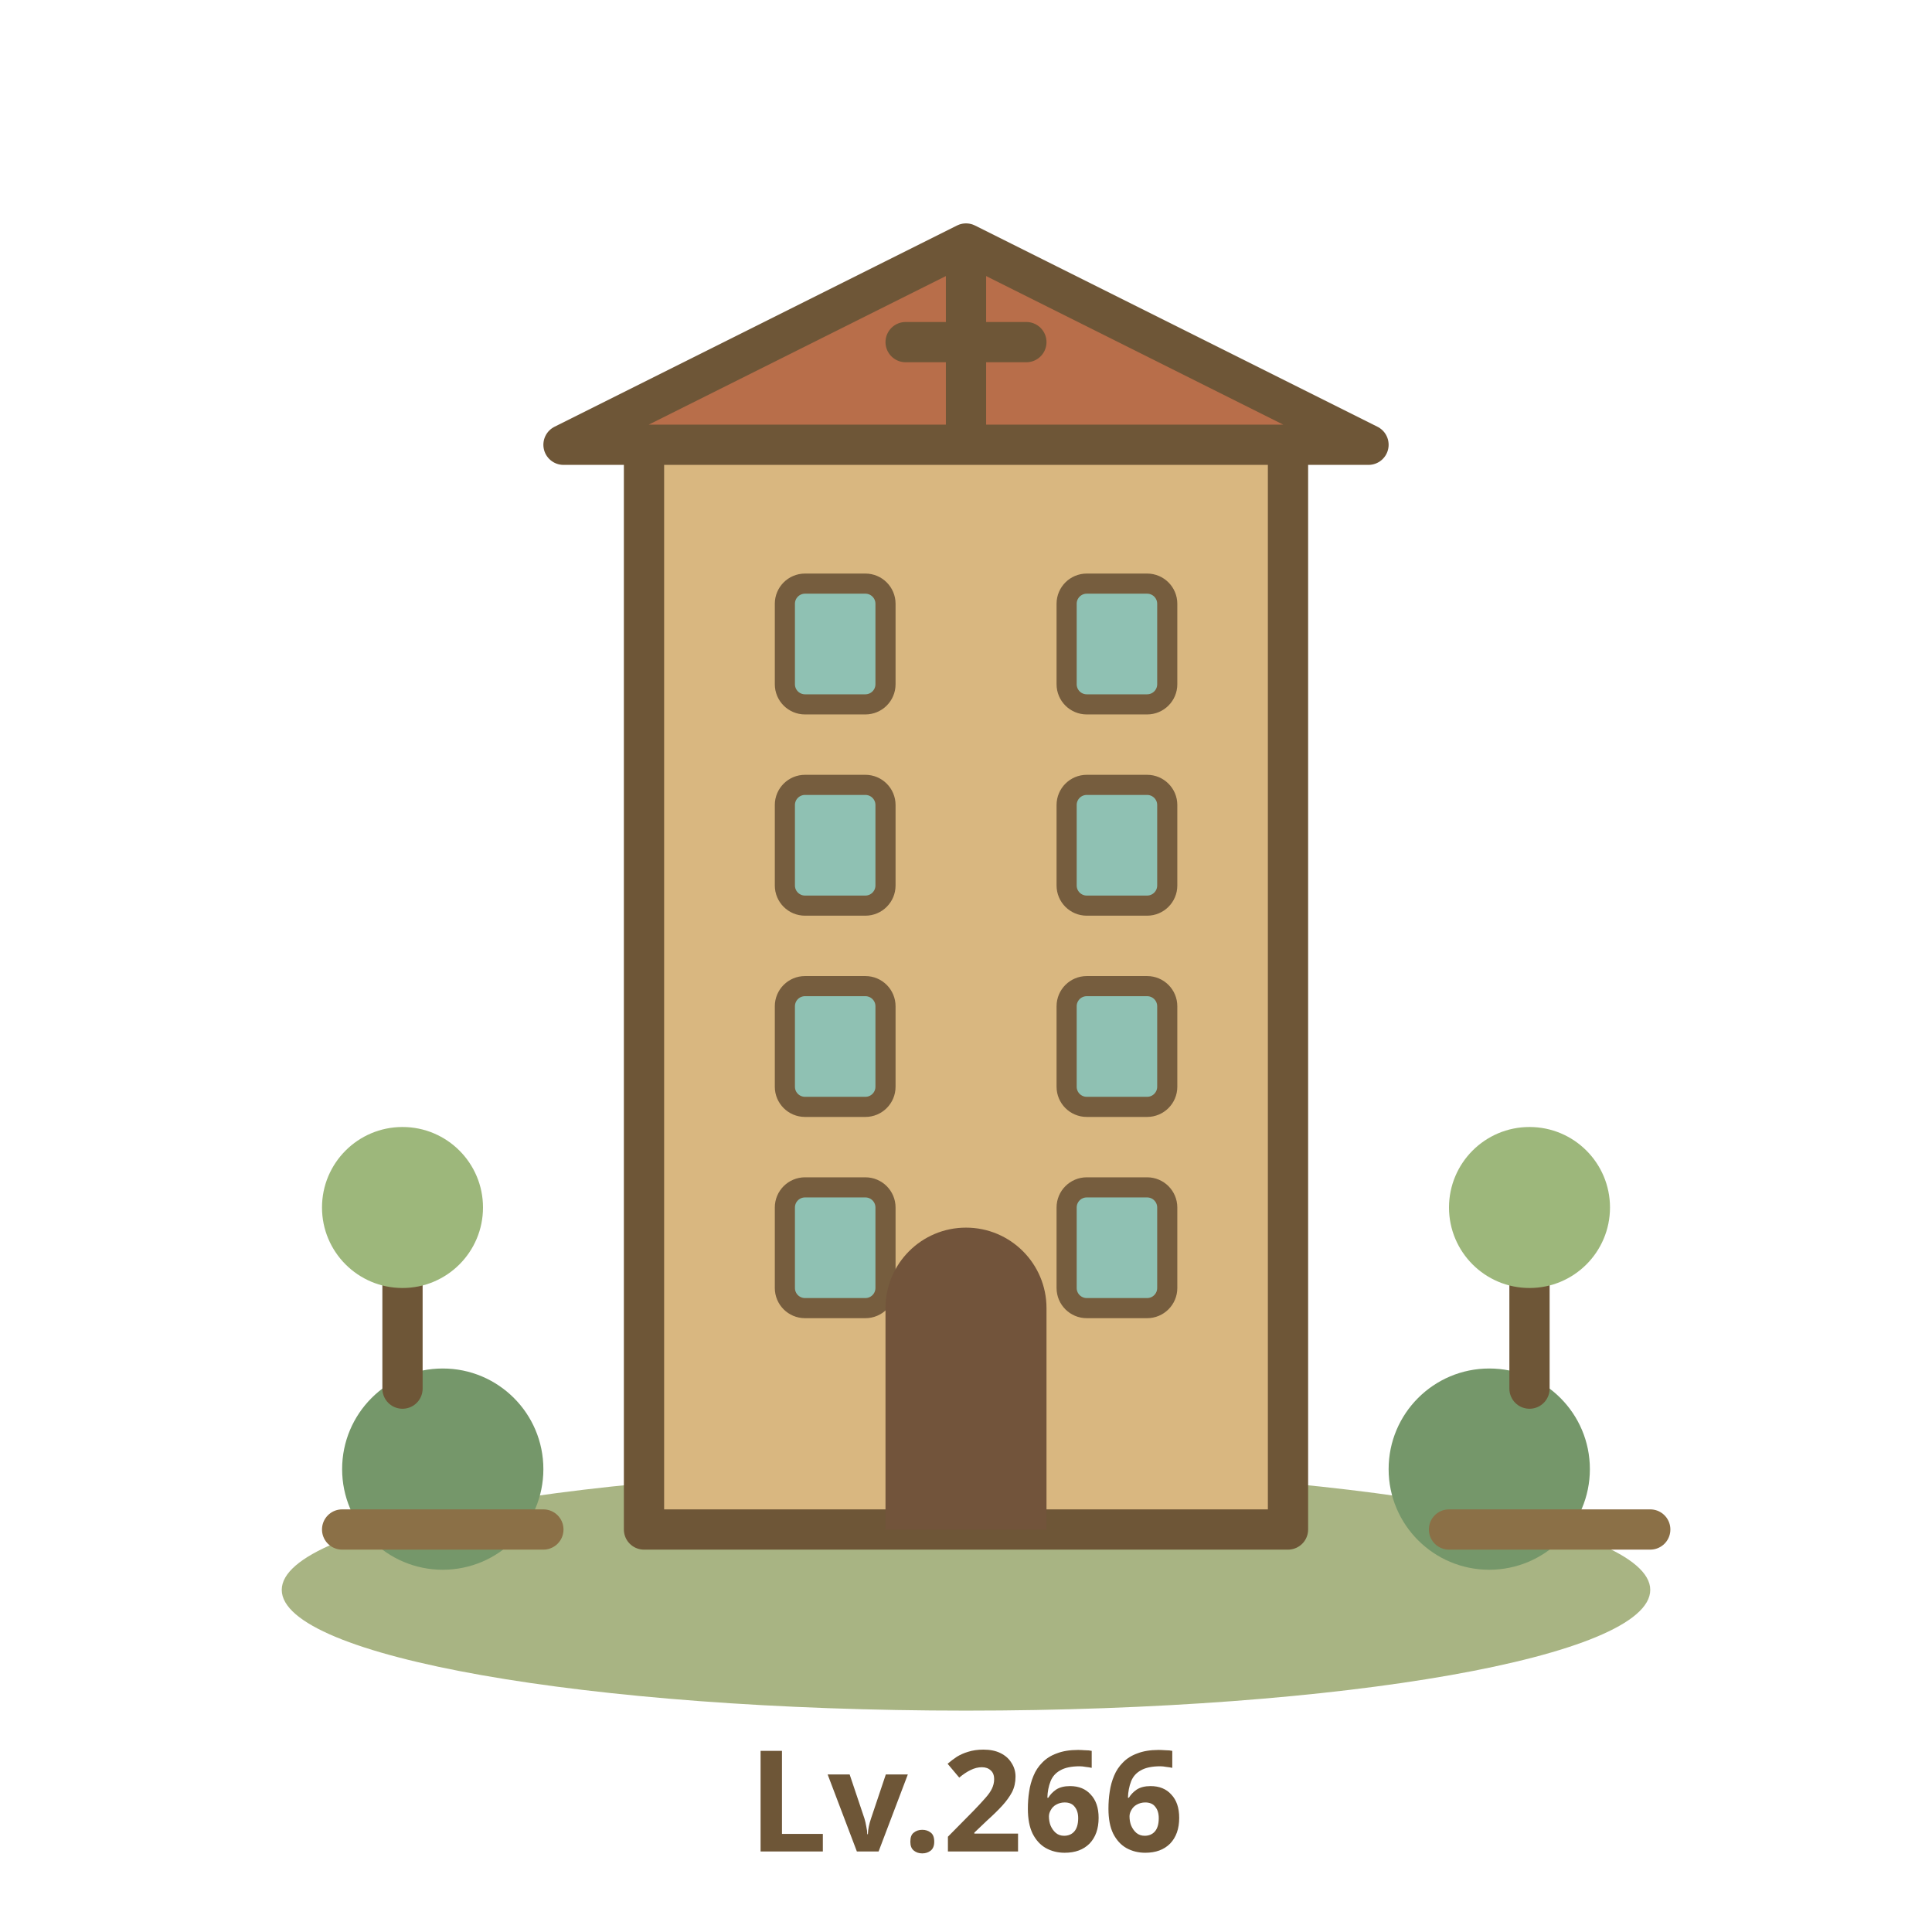
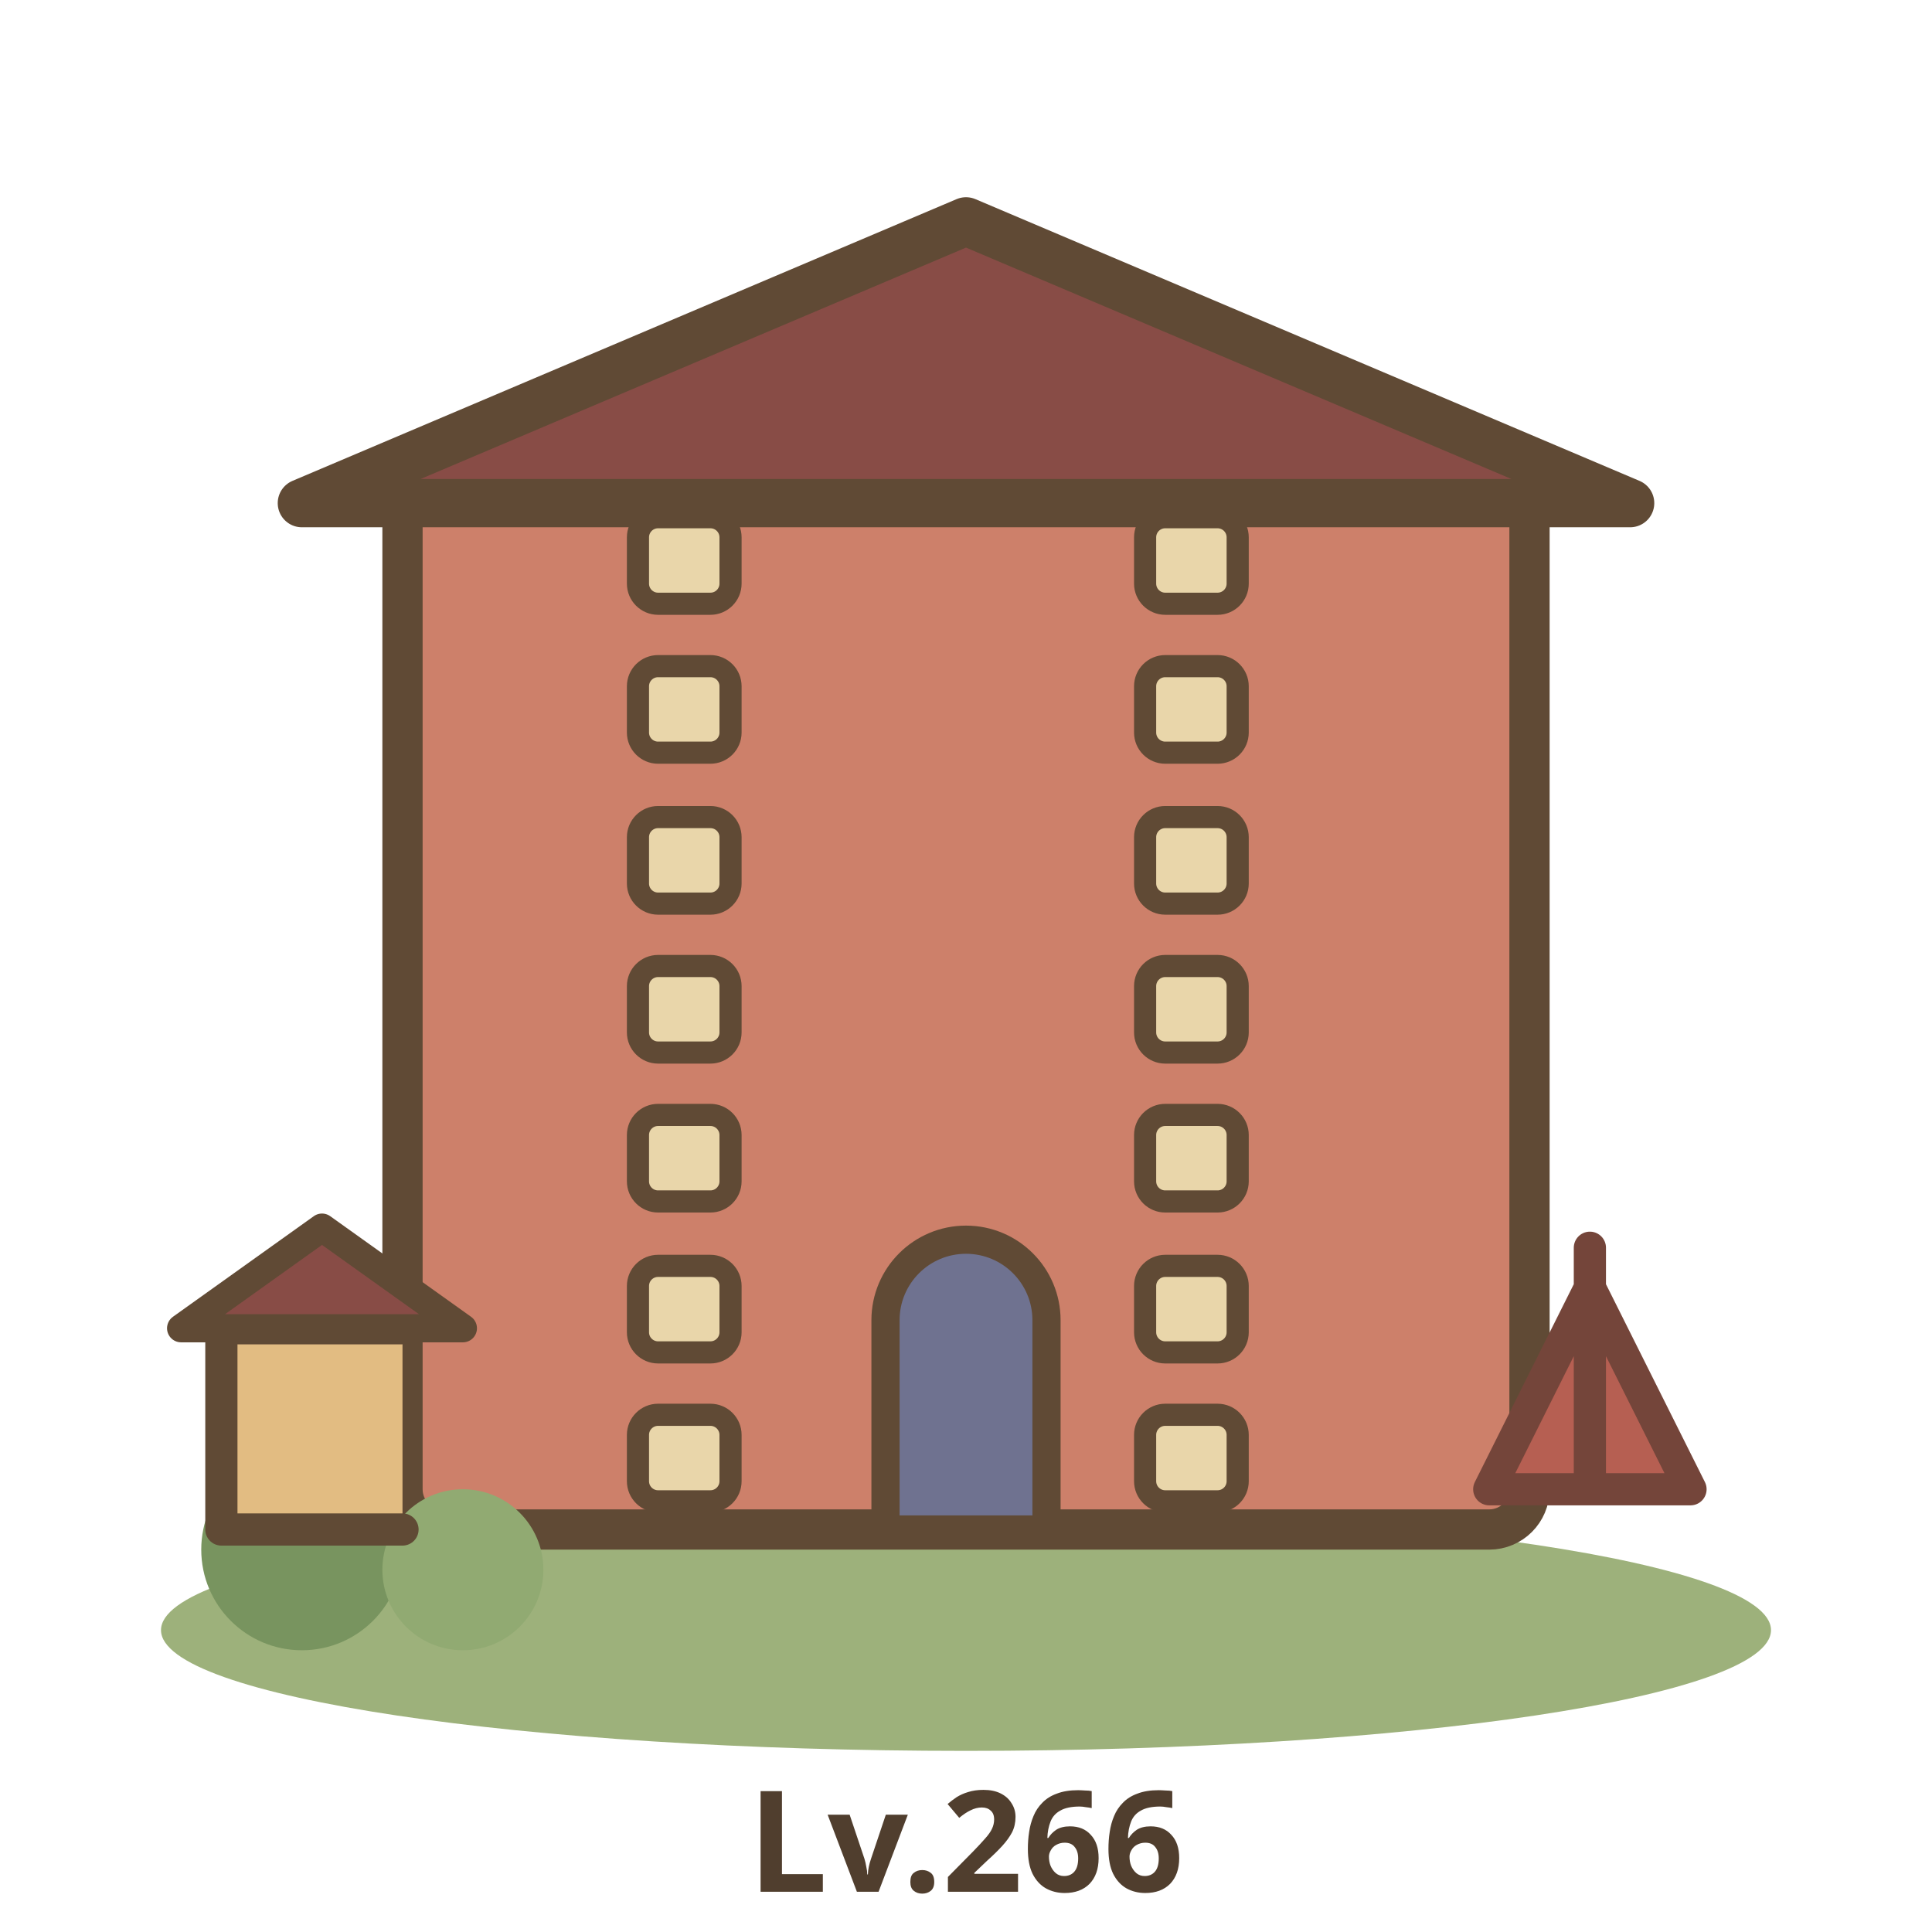
<svg xmlns="http://www.w3.org/2000/svg" width="96" height="96" viewBox="0 0 96 96">
  <g stroke-linecap="round" stroke-linejoin="round">
-     <ellipse cx="48" cy="79" rx="34" ry="6" fill="#A8B483" />
-     <path d="M32 21.1h32v54.9h-32Z" fill="#D9B780" stroke="#6E5637" stroke-width="2" />
-     <path d="M28 22.1 48 12.1 68 22.1Z" fill="#B86E4A" stroke="#6E5637" stroke-width="2" stroke-linejoin="round" />
-     <rect x="39" y="29" width="5" height="6" rx="1" fill="#8FC1B3" stroke="#765D3E" stroke-width="1" />
-     <rect x="53" y="29" width="5" height="6" rx="1" fill="#8FC1B3" stroke="#765D3E" stroke-width="1" />
-     <rect x="39" y="39" width="5" height="6" rx="1" fill="#8FC1B3" stroke="#765D3E" stroke-width="1" />
-     <rect x="53" y="39" width="5" height="6" rx="1" fill="#8FC1B3" stroke="#765D3E" stroke-width="1" />
-     <rect x="39" y="49" width="5" height="6" rx="1" fill="#8FC1B3" stroke="#765D3E" stroke-width="1" />
-     <rect x="53" y="49" width="5" height="6" rx="1" fill="#8FC1B3" stroke="#765D3E" stroke-width="1" />
-     <rect x="39" y="59" width="5" height="6" rx="1" fill="#8FC1B3" stroke="#765D3E" stroke-width="1" />
-     <rect x="53" y="59" width="5" height="6" rx="1" fill="#8FC1B3" stroke="#765D3E" stroke-width="1" />
-     <path d="M44 76V65a4 4 0 0 1 8 0v11" fill="#72543B" />
-     <circle cx="22" cy="73" r="5" fill="#75976A" />
-     <circle cx="74" cy="73" r="5" fill="#75976A" />
-     <path d="M17 76h10m45 0h10" stroke="#8B7047" stroke-width="2" stroke-linecap="round" />
-     <path d="M20 69v-7m56 7v-7" stroke="#6E5637" stroke-width="2" />
-     <circle cx="20" cy="60" r="4" fill="#9DB77B" />
-     <circle cx="76" cy="60" r="4" fill="#9DB77B" />
-     <path d="M48 22v-9m-3 4h6" stroke="#6E5637" stroke-width="2" stroke-linecap="round" />
-     <text x="48" y="92" text-anchor="middle" font-family="sans-serif" font-size="7" font-weight="700" fill="#6E5637">Lv.266</text>
+     <ellipse cx="48" cy="81" rx="40" ry="6" fill="#9DB17B" />
+     <rect x="20.0" y="24.0" width="56.0" height="52.0" rx="2" fill="#CD806A" stroke="#604A35" stroke-width="2" />
+     <path d="M15.0 25.0 L48 11.0 L81.0 25.0 Z" fill="#884C46" stroke="#604A35" stroke-width="2.4" />
+     <path d="M79 74V62m-5 12 5-10 5 10Z" fill="#B65F52" stroke="#74453A" stroke-width="1.6" />
+     <circle cx="15" cy="77" r="5" fill="#78945F" />
+     <circle cx="23" cy="78" r="4" fill="#91AA72" />
+     <rect x="31.7" y="25.7" width="4.6" height="4.3" rx="1" fill="#E9D6AA" stroke="#604A35" stroke-width="1.1" />
+     <rect x="56.9" y="25.7" width="4.6" height="4.3" rx="1" fill="#E9D6AA" stroke="#604A35" stroke-width="1.1" />
+     <rect x="31.7" y="33.1" width="4.6" height="4.3" rx="1" fill="#E9D6AA" stroke="#604A35" stroke-width="1.1" />
+     <rect x="56.9" y="33.1" width="4.6" height="4.3" rx="1" fill="#E9D6AA" stroke="#604A35" stroke-width="1.1" />
+     <rect x="31.7" y="40.6" width="4.6" height="4.3" rx="1" fill="#E9D6AA" stroke="#604A35" stroke-width="1.1" />
+     <rect x="56.9" y="40.6" width="4.6" height="4.3" rx="1" fill="#E9D6AA" stroke="#604A35" stroke-width="1.1" />
+     <rect x="31.7" y="48.0" width="4.6" height="4.3" rx="1" fill="#E9D6AA" stroke="#604A35" stroke-width="1.1" />
+     <rect x="56.9" y="48.0" width="4.6" height="4.3" rx="1" fill="#E9D6AA" stroke="#604A35" stroke-width="1.1" />
+     <rect x="31.7" y="55.4" width="4.6" height="4.3" rx="1" fill="#E9D6AA" stroke="#604A35" stroke-width="1.1" />
+     <rect x="56.9" y="55.4" width="4.6" height="4.3" rx="1" fill="#E9D6AA" stroke="#604A35" stroke-width="1.1" />
+     <rect x="31.7" y="62.9" width="4.6" height="4.3" rx="1" fill="#E9D6AA" stroke="#604A35" stroke-width="1.1" />
+     <rect x="56.9" y="62.9" width="4.6" height="4.3" rx="1" fill="#E9D6AA" stroke="#604A35" stroke-width="1.1" />
+     <rect x="31.7" y="70.3" width="4.6" height="4.3" rx="1" fill="#E9D6AA" stroke="#604A35" stroke-width="1.1" />
+     <rect x="56.9" y="70.3" width="4.6" height="4.3" rx="1" fill="#E9D6AA" stroke="#604A35" stroke-width="1.1" />
+     <path d="M44 76v-10.4a4 4 0 0 1 8 0v10.4Z" fill="#6F7290" stroke="#604A35" stroke-width="1.4" />
+     <path d="M20.0 66h-9v10h9" fill="#E2BC82" stroke="#604A35" stroke-width="1.6" />
+     <path d="M9.0 66l7-5 7 5Z" fill="#884C46" stroke="#604A35" stroke-width="1.4" />
+     <text x="48" y="94" text-anchor="middle" font-family="sans-serif" font-size="7" font-weight="700" fill="#503E2E">Lv.266</text>
  </g>
</svg>
